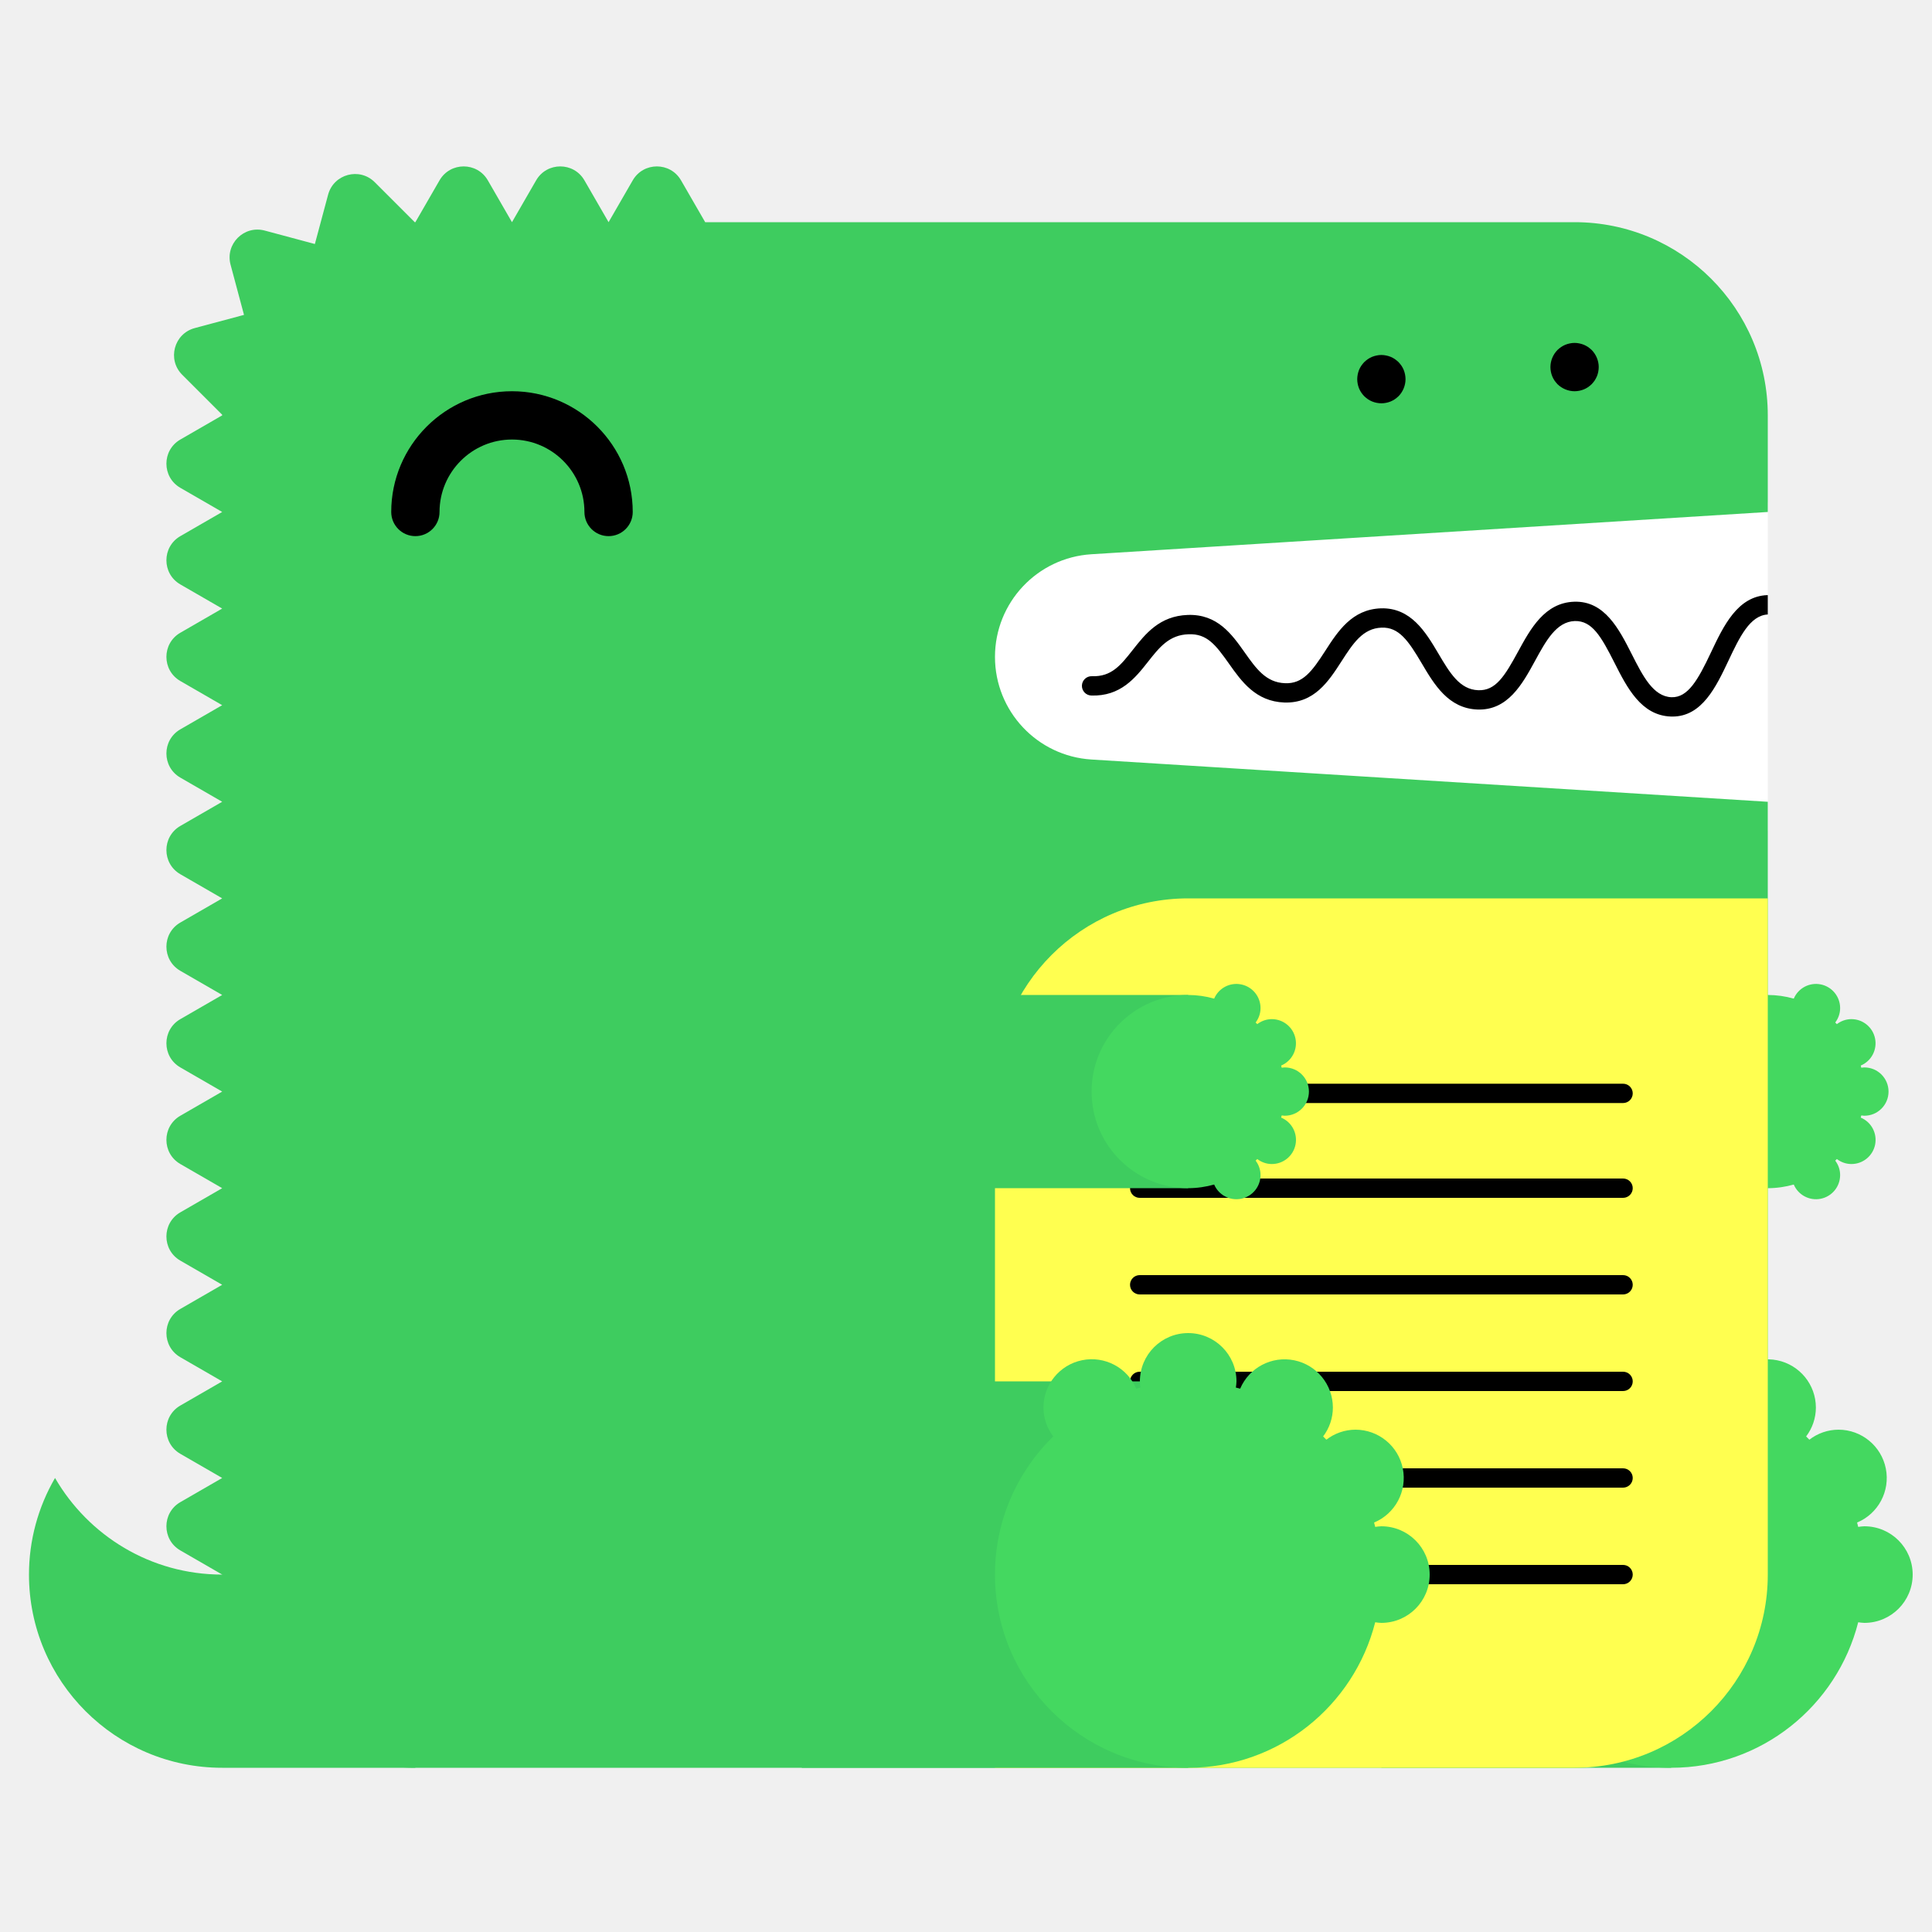
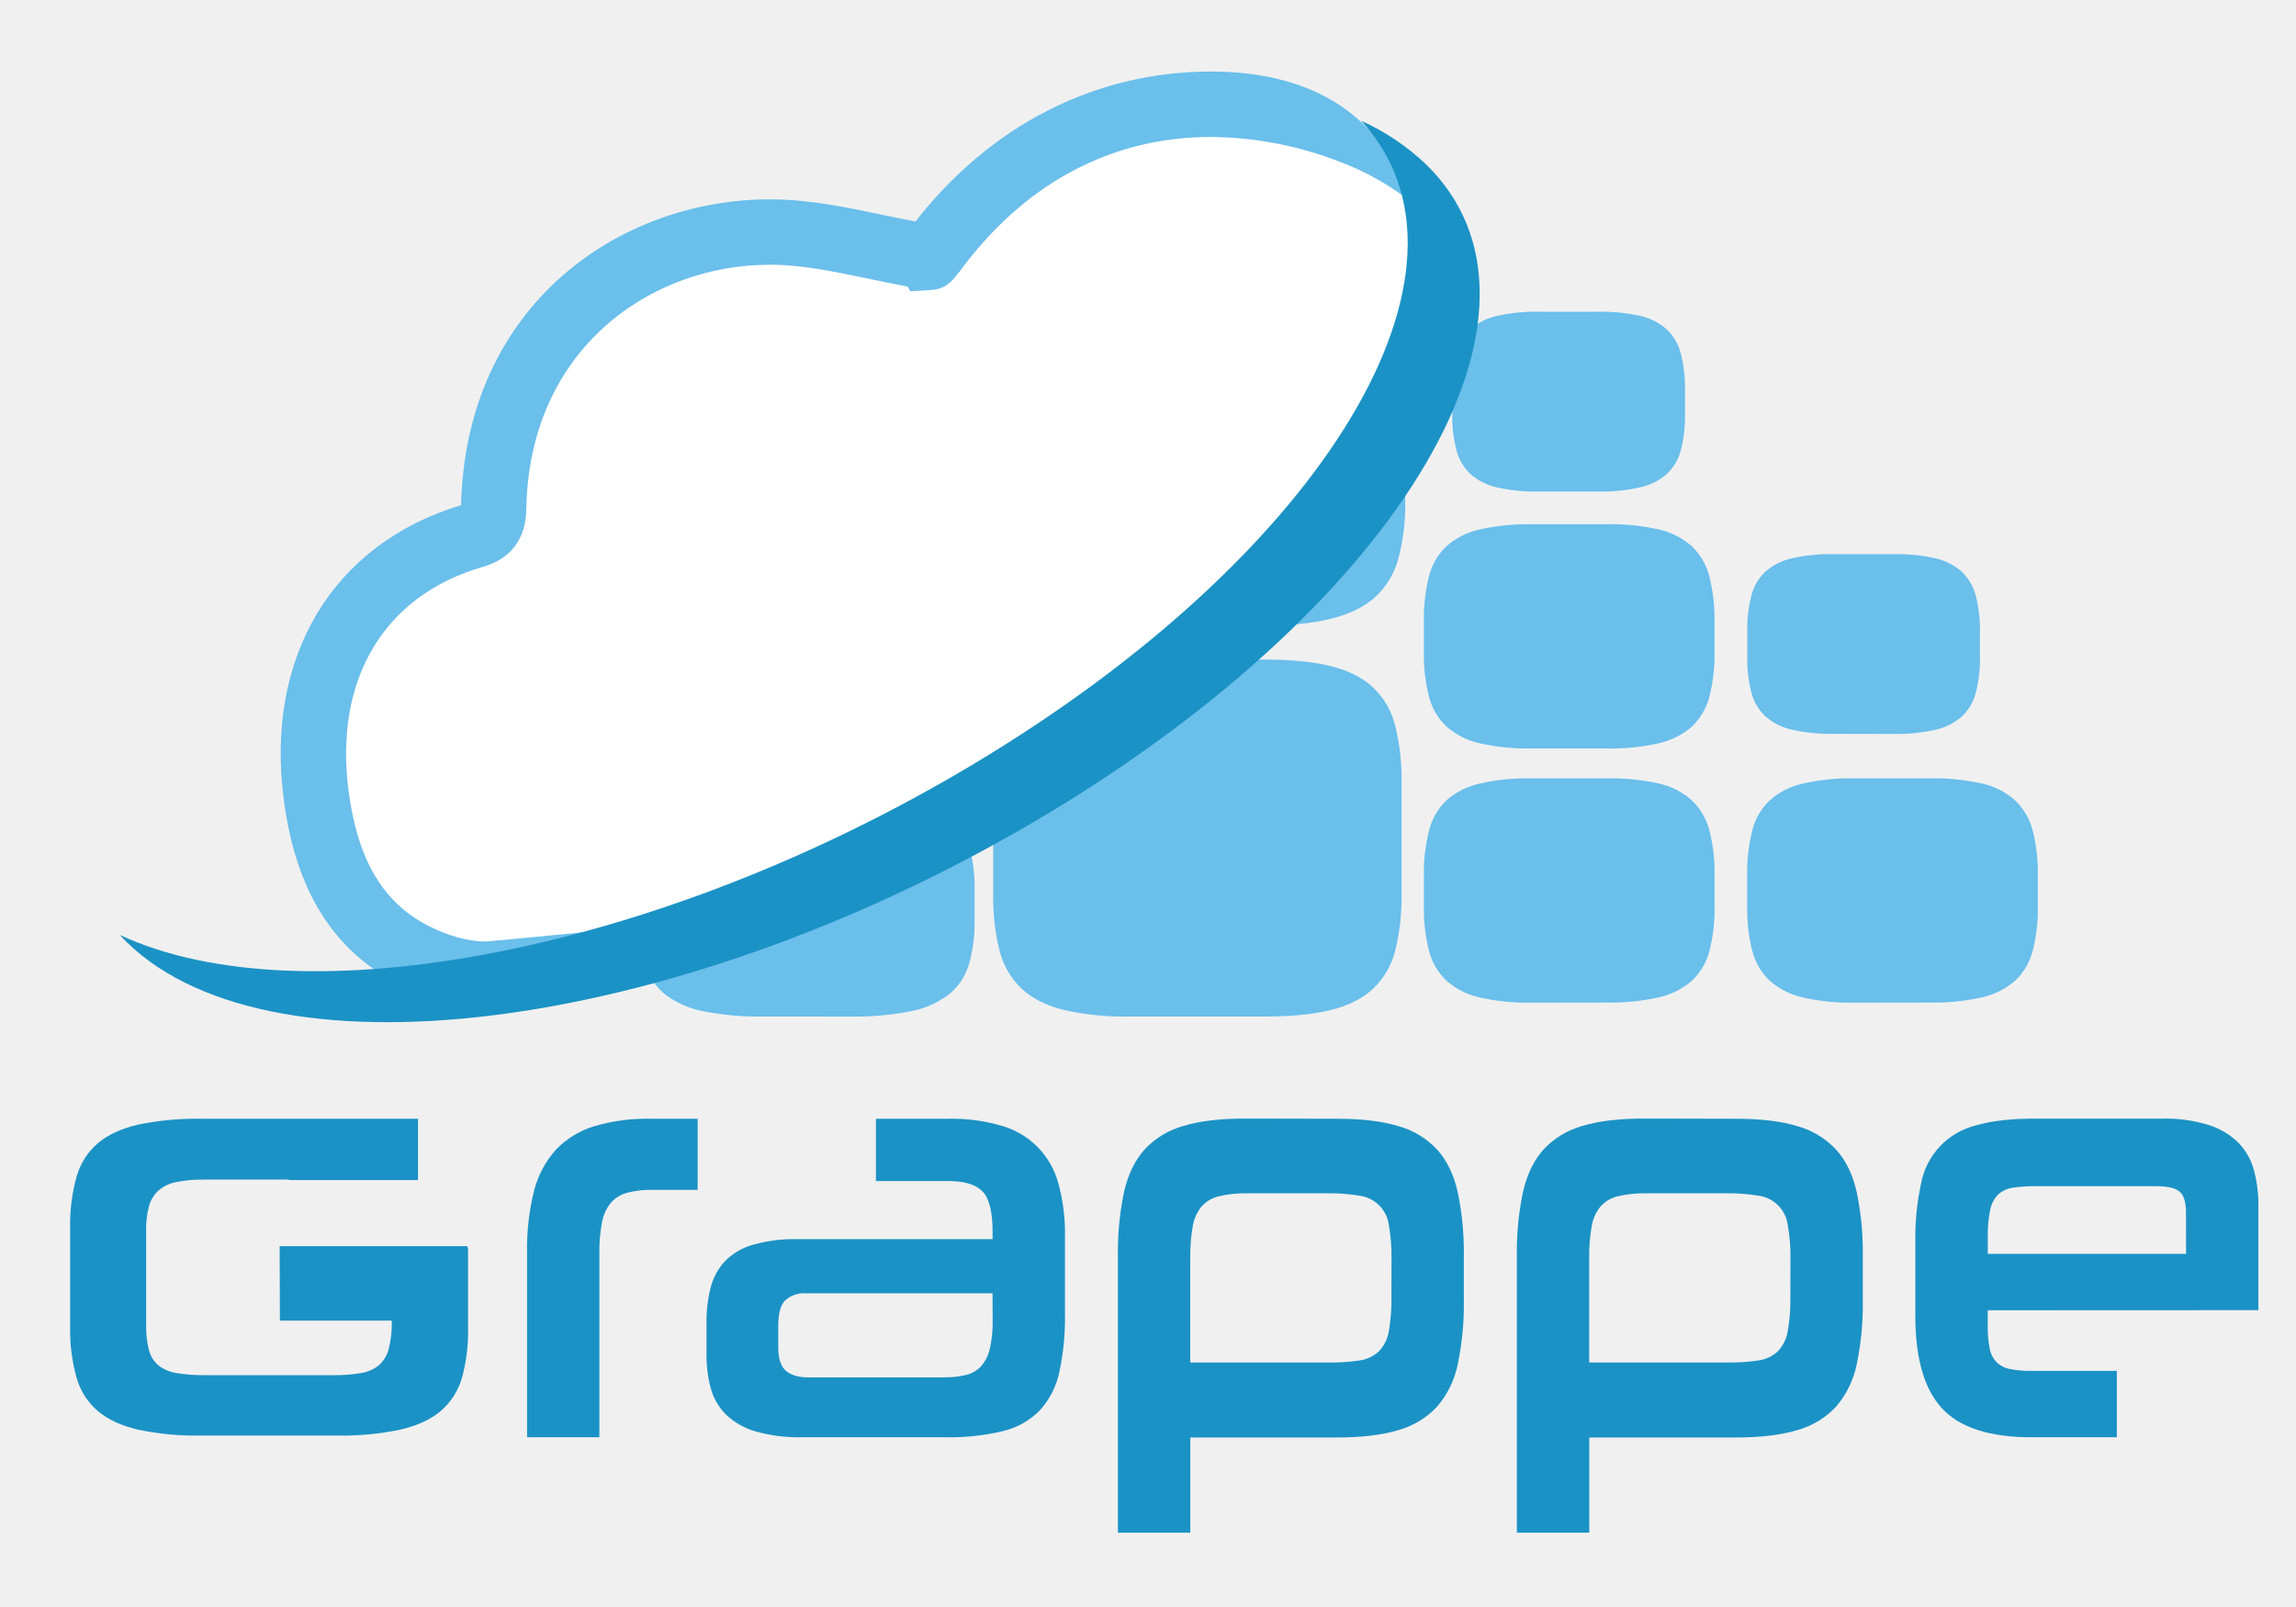
- <svg xmlns="http://www.w3.org/2000/svg" width="200" height="200" viewBox="0 0 200 200">
-   <g fill="none" fill-rule="evenodd">
-     <path fill="#FFF" d="M99 52h84v34H99z" />
-     <path d="M23 163c-7.398 0-13.843-4.027-17.303-10A19.886 19.886 0 0 0 3 163c0 11.046 8.954 20 20 20h20v-20H23z" fill="#3ECC5F" />
-     <path d="M112.98 57.376L183 53V43c0-11.046-8.954-20-20-20H73l-2.5-4.33c-1.112-1.925-3.889-1.925-5 0L63 23l-2.5-4.33c-1.111-1.925-3.889-1.925-5 0L53 23l-2.5-4.33c-1.111-1.925-3.889-1.925-5 0L43 23c-.022 0-.042.003-.065.003l-4.142-4.141c-1.57-1.571-4.252-.853-4.828 1.294l-1.369 5.104-5.192-1.392c-2.148-.575-4.111 1.389-3.535 3.536l1.39 5.193-5.102 1.367c-2.148.576-2.867 3.259-1.296 4.83l4.142 4.142c0 .021-.003.042-.003.064l-4.33 2.5c-1.925 1.111-1.925 3.889 0 5L23 53l-4.33 2.5c-1.925 1.111-1.925 3.889 0 5L23 63l-4.33 2.5c-1.925 1.111-1.925 3.889 0 5L23 73l-4.33 2.5c-1.925 1.111-1.925 3.889 0 5L23 83l-4.33 2.5c-1.925 1.111-1.925 3.889 0 5L23 93l-4.33 2.5c-1.925 1.111-1.925 3.889 0 5L23 103l-4.33 2.5c-1.925 1.111-1.925 3.889 0 5L23 113l-4.33 2.5c-1.925 1.111-1.925 3.889 0 5L23 123l-4.33 2.5c-1.925 1.111-1.925 3.889 0 5L23 133l-4.33 2.5c-1.925 1.111-1.925 3.889 0 5L23 143l-4.33 2.5c-1.925 1.111-1.925 3.889 0 5L23 153l-4.33 2.5c-1.925 1.111-1.925 3.889 0 5L23 163c0 11.046 8.954 20 20 20h120c11.046 0 20-8.954 20-20V83l-70.02-4.376A10.645 10.645 0 0 1 103 68c0-5.621 4.37-10.273 9.98-10.624" fill="#3ECC5F" />
-     <path fill="#3ECC5F" d="M143 183h30v-40h-30z" />
-     <path d="M193 158c-.219 0-.428.037-.639.064-.038-.15-.074-.301-.116-.451A5 5 0 0 0 190.32 148a4.96 4.96 0 0 0-3.016 1.036 26.531 26.531 0 0 0-.335-.336 4.955 4.955 0 0 0 1.011-2.987 5 5 0 0 0-9.599-1.959c-.148-.042-.297-.077-.445-.115.027-.211.064-.42.064-.639a5 5 0 0 0-5-5 5 5 0 0 0-5 5c0 .219.037.428.064.639-.148.038-.297.073-.445.115a4.998 4.998 0 0 0-9.599 1.959c0 1.125.384 2.151 1.011 2.987-3.717 3.632-6.031 8.693-6.031 14.3 0 11.046 8.954 20 20 20 9.339 0 17.16-6.41 19.361-15.064.211.027.42.064.639.064a5 5 0 0 0 5-5 5 5 0 0 0-5-5" fill="#44D860" />
-     <path fill="#3ECC5F" d="M153 123h30v-20h-30z" />
-     <path d="M193 115.5a2.5 2.5 0 1 0 0-5c-.109 0-.214.019-.319.032-.02-.075-.037-.15-.058-.225a2.501 2.501 0 0 0-.963-4.807c-.569 0-1.088.197-1.508.518a6.653 6.653 0 0 0-.168-.168c.314-.417.506-.931.506-1.494a2.5 2.5 0 0 0-4.8-.979A9.987 9.987 0 0 0 183 103c-5.522 0-10 4.478-10 10s4.478 10 10 10c.934 0 1.833-.138 2.69-.377a2.5 2.5 0 0 0 4.8-.979c0-.563-.192-1.077-.506-1.494.057-.055.113-.111.168-.168.42.321.939.518 1.508.518a2.5 2.5 0 0 0 .963-4.807c.021-.074.038-.15.058-.225.105.013.21.032.319.032" fill="#44D860" />
-     <path d="M63 55.5a2.5 2.5 0 0 1-2.5-2.5c0-4.136-3.364-7.5-7.5-7.5s-7.5 3.364-7.5 7.5a2.5 2.5 0 1 1-5 0c0-6.893 5.607-12.5 12.5-12.5S65.5 46.107 65.5 53a2.5 2.5 0 0 1-2.5 2.5" fill="#000" />
-     <path d="M103 183h60c11.046 0 20-8.954 20-20V93h-60c-11.046 0-20 8.954-20 20v70z" fill="#FFFF50" />
-     <path d="M168.02 124h-50.04a1 1 0 1 1 0-2h50.04a1 1 0 1 1 0 2m0 20h-50.04a1 1 0 1 1 0-2h50.04a1 1 0 1 1 0 2m0 20h-50.04a1 1 0 1 1 0-2h50.04a1 1 0 1 1 0 2m0-49.814h-50.04a1 1 0 1 1 0-2h50.04a1 1 0 1 1 0 2m0 19.814h-50.04a1 1 0 1 1 0-2h50.04a1 1 0 1 1 0 2m0 20h-50.04a1 1 0 1 1 0-2h50.04a1 1 0 1 1 0 2M183 61.611c-.012 0-.022-.006-.034-.005-3.09.105-4.552 3.196-5.842 5.923-1.346 2.85-2.387 4.703-4.093 4.647-1.889-.068-2.969-2.202-4.113-4.46-1.314-2.594-2.814-5.536-5.963-5.426-3.046.104-4.513 2.794-5.807 5.167-1.377 2.528-2.314 4.065-4.121 3.994-1.927-.07-2.951-1.805-4.136-3.813-1.321-2.236-2.848-4.75-5.936-4.664-2.994.103-4.465 2.385-5.763 4.4-1.373 2.13-2.335 3.428-4.165 3.351-1.973-.07-2.992-1.51-4.171-3.177-1.324-1.873-2.816-3.993-5.895-3.89-2.928.1-4.399 1.97-5.696 3.618-1.232 1.564-2.194 2.802-4.229 2.724a1 1 0 0 0-.072 2c3.017.101 4.545-1.8 5.872-3.487 1.177-1.496 2.193-2.787 4.193-2.855 1.926-.082 2.829 1.115 4.195 3.045 1.297 1.834 2.769 3.914 5.731 4.021 3.103.104 4.596-2.215 5.918-4.267 1.182-1.834 2.202-3.417 4.15-3.484 1.793-.067 2.769 1.35 4.145 3.681 1.297 2.197 2.766 4.686 5.787 4.796 3.125.108 4.634-2.62 5.949-5.035 1.139-2.088 2.214-4.06 4.119-4.126 1.793-.042 2.728 1.595 4.111 4.33 1.292 2.553 2.757 5.445 5.825 5.556l.169.003c3.064 0 4.518-3.075 5.805-5.794 1.139-2.41 2.217-4.68 4.067-4.773v-2z" fill="#000" />
-     <path fill="#3ECC5F" d="M83 183h40v-40H83z" />
-     <path d="M143 158c-.219 0-.428.037-.639.064-.038-.15-.074-.301-.116-.451A5 5 0 0 0 140.32 148a4.96 4.96 0 0 0-3.016 1.036 26.531 26.531 0 0 0-.335-.336 4.955 4.955 0 0 0 1.011-2.987 5 5 0 0 0-9.599-1.959c-.148-.042-.297-.077-.445-.115.027-.211.064-.42.064-.639a5 5 0 0 0-5-5 5 5 0 0 0-5 5c0 .219.037.428.064.639-.148.038-.297.073-.445.115a4.998 4.998 0 0 0-9.599 1.959c0 1.125.384 2.151 1.011 2.987-3.717 3.632-6.031 8.693-6.031 14.3 0 11.046 8.954 20 20 20 9.339 0 17.16-6.41 19.361-15.064.211.027.42.064.639.064a5 5 0 0 0 5-5 5 5 0 0 0-5-5" fill="#44D860" />
-     <path fill="#3ECC5F" d="M83 123h40v-20H83z" />
-     <path d="M133 115.5a2.5 2.5 0 1 0 0-5c-.109 0-.214.019-.319.032-.02-.075-.037-.15-.058-.225a2.501 2.501 0 0 0-.963-4.807c-.569 0-1.088.197-1.508.518a6.653 6.653 0 0 0-.168-.168c.314-.417.506-.931.506-1.494a2.5 2.5 0 0 0-4.8-.979A9.987 9.987 0 0 0 123 103c-5.522 0-10 4.478-10 10s4.478 10 10 10c.934 0 1.833-.138 2.69-.377a2.5 2.5 0 0 0 4.8-.979c0-.563-.192-1.077-.506-1.494.057-.055.113-.111.168-.168.42.321.939.518 1.508.518a2.5 2.5 0 0 0 .963-4.807c.021-.074.038-.15.058-.225.105.013.21.032.319.032" fill="#44D860" />
-     <path d="M143 41.75c-.16 0-.33-.02-.49-.05a2.52 2.52 0 0 1-.47-.14c-.15-.06-.29-.14-.431-.23-.13-.09-.259-.2-.38-.31-.109-.12-.219-.24-.309-.38s-.17-.28-.231-.43a2.619 2.619 0 0 1-.189-.96c0-.16.02-.33.05-.49.03-.16.08-.31.139-.47.061-.15.141-.29.231-.43.09-.13.2-.26.309-.38.121-.11.25-.22.38-.31.141-.09.281-.17.431-.23.149-.06.31-.11.47-.14.32-.07.65-.07.98 0 .159.03.32.08.47.14.149.06.29.14.43.23.13.09.259.2.38.31.11.12.22.25.31.38.09.14.17.28.23.43.06.16.11.31.14.47.029.16.05.33.05.49 0 .66-.271 1.31-.73 1.77-.121.11-.25.22-.38.31-.14.09-.281.17-.43.23a2.565 2.565 0 0 1-.96.19m20-1.25c-.66 0-1.3-.27-1.771-.73a3.802 3.802 0 0 1-.309-.38c-.09-.14-.17-.28-.231-.43a2.619 2.619 0 0 1-.189-.96c0-.66.27-1.3.729-1.77.121-.11.25-.22.38-.31.141-.09.281-.17.431-.23.149-.06.31-.11.47-.14.32-.07.66-.07.98 0 .159.03.32.08.47.14.149.06.29.14.43.23.13.09.259.2.38.31.459.47.73 1.11.73 1.77 0 .16-.021.33-.05.49-.03.16-.08.32-.14.47-.07.15-.14.29-.23.43-.09.13-.2.26-.31.38-.121.11-.25.22-.38.31-.14.09-.281.17-.43.23a2.565 2.565 0 0 1-.96.19" fill="#000" />
-   </g>
+ <svg xmlns="http://www.w3.org/2000/svg" id="Calque_4" data-name="Calque 4" viewBox="0 0 779.96 545.97">
+   <defs>
+     <style>.cls-1{fill:#6abfeb;}.cls-2{fill:#fff;}.cls-3{fill:#1b92c5;}</style>
+   </defs>
+   <path class="cls-1" d="M259.38,345.37a97.92,97.92,0,0,1-20.27-1.76,31.35,31.35,0,0,1-13-5.62,20.79,20.79,0,0,1-6.89-10.12,50.49,50.49,0,0,1-2-15.39V302.22a51.22,51.22,0,0,1,2-15.47,20.73,20.73,0,0,1,6.89-10.18,31.22,31.22,0,0,1,13-5.63,97.92,97.92,0,0,1,20.27-1.76h29.36a99,99,0,0,1,20.44,1.76,30.69,30.69,0,0,1,13,5.7,21.16,21.16,0,0,1,6.89,10.25,51.24,51.24,0,0,1,2,15.46v10.13a50.49,50.49,0,0,1-2,15.39A20.79,20.79,0,0,1,322.16,338a31.41,31.41,0,0,1-13,5.62,99,99,0,0,1-20.44,1.76Z" />
+   <path class="cls-1" d="M383.64,345.37a93.5,93.5,0,0,1-22.23-2.23q-8.9-2.22-14.23-7.11a26.84,26.84,0,0,1-7.56-12.8,73.16,73.16,0,0,1-2.22-19.47V265.7a73.38,73.38,0,0,1,2.22-19.38,26.85,26.85,0,0,1,7.56-12.89q5.34-4.89,14.23-7.11a93.5,93.5,0,0,1,22.23-2.23h46.05q13.51,0,22.4,2.23t14.23,7.11a26.77,26.77,0,0,1,7.56,12.89,73.38,73.38,0,0,1,2.22,19.38v38.06a73.16,73.16,0,0,1-2.22,19.47,26.76,26.76,0,0,1-7.56,12.8q-5.32,4.89-14.23,7.11t-22.4,2.23Z" />
+   <path class="cls-1" d="M383.64,212.12q-13.35,0-22.23-2.22t-14.23-7.11A26.87,26.87,0,0,1,339.62,190a73.06,73.06,0,0,1-2.22-19.47v-38a73.28,73.28,0,0,1,2.22-19.38,26.88,26.88,0,0,1,7.56-12.9q5.34-4.89,14.23-7.11t22.23-2.22h46.05q13.51,0,22.4,2.22t14.23,7.11a26.81,26.81,0,0,1,7.56,12.9,73.28,73.28,0,0,1,2.22,19.38v38A73.06,73.06,0,0,1,473.88,190a26.8,26.8,0,0,1-7.56,12.81q-5.32,4.89-14.23,7.11t-22.4,2.22Z" />
+   <path class="cls-1" d="M520.28,340.65a74,74,0,0,1-17.57-1.75,25.5,25.5,0,0,1-11.25-5.63,21.09,21.09,0,0,1-6-10.11,57.85,57.85,0,0,1-1.76-15.4V297.5A58.64,58.64,0,0,1,485.49,282a21.16,21.16,0,0,1,6-10.19,25.38,25.38,0,0,1,11.25-5.62,74,74,0,0,1,17.57-1.75h25.44a74.79,74.79,0,0,1,17.71,1.75,25.06,25.06,0,0,1,11.24,5.69,21.67,21.67,0,0,1,6,10.26,59.08,59.08,0,0,1,1.75,15.47v10.11a58.3,58.3,0,0,1-1.75,15.4,21.18,21.18,0,0,1-6,10.11,25.51,25.51,0,0,1-11.24,5.63,74.79,74.79,0,0,1-17.71,1.75Z" />
+   <path class="cls-1" d="M520.28,254.29a73.41,73.41,0,0,1-17.57-1.76,25.38,25.38,0,0,1-11.25-5.62,21.07,21.07,0,0,1-6-10.12,57.77,57.77,0,0,1-1.76-15.39V211.14a58.59,58.59,0,0,1,1.76-15.46,21.11,21.11,0,0,1,6-10.19,25.38,25.38,0,0,1,11.25-5.62,73.93,73.93,0,0,1,17.57-1.76h25.44a74.73,74.73,0,0,1,17.71,1.76,25.06,25.06,0,0,1,11.24,5.69,21.67,21.67,0,0,1,6,10.26,59.05,59.05,0,0,1,1.75,15.46V221.4a58.22,58.22,0,0,1-1.75,15.39,21.16,21.16,0,0,1-6,10.12,25.4,25.4,0,0,1-11.24,5.62,74.21,74.21,0,0,1-17.71,1.76Z" />
+   <path class="cls-1" d="M630.08,340.65a74,74,0,0,1-17.57-1.75,25.46,25.46,0,0,1-11.24-5.63,21.1,21.1,0,0,1-6-10.11,57.89,57.89,0,0,1-1.75-15.4V297.5A58.68,58.68,0,0,1,595.29,282a21.17,21.17,0,0,1,6-10.19,25.34,25.34,0,0,1,11.24-5.62,74,74,0,0,1,17.57-1.75h25.44a74.79,74.79,0,0,1,17.71,1.75,25.15,25.15,0,0,1,11.25,5.69,21.66,21.66,0,0,1,6,10.26,58.62,58.62,0,0,1,1.76,15.47v10.11a57.85,57.85,0,0,1-1.76,15.4,21.16,21.16,0,0,1-6,10.11,25.61,25.61,0,0,1-11.25,5.63,74.79,74.79,0,0,1-17.71,1.75Z" />
+   <path class="cls-1" d="M522.62,167a59.08,59.08,0,0,1-14.08-1.41,20.4,20.4,0,0,1-9-4.51,16.85,16.85,0,0,1-4.78-8.11,46.19,46.19,0,0,1-1.41-12.34v-8.22A46.85,46.85,0,0,1,494.74,120a16.9,16.9,0,0,1,4.78-8.17,20.5,20.5,0,0,1,9-4.5,59.08,59.08,0,0,1,14.08-1.41H543a59.79,59.79,0,0,1,14.19,1.41,20.1,20.1,0,0,1,9,4.56,17.35,17.35,0,0,1,4.79,8.22,47,47,0,0,1,1.41,12.39v8.11A46.19,46.19,0,0,1,571,152.93a16.94,16.94,0,0,1-4.79,8.11,20.36,20.36,0,0,1-9,4.51A59.79,59.79,0,0,1,543,167Z" />
+   <path class="cls-1" d="M622.82,249.32a59.2,59.2,0,0,1-14.08-1.41,20.36,20.36,0,0,1-9-4.51,16.89,16.89,0,0,1-4.79-8.11,46.2,46.2,0,0,1-1.4-12.33v-8.23a46.94,46.94,0,0,1,1.4-12.39,17,17,0,0,1,4.79-8.16,20.36,20.36,0,0,1,9-4.51,59.25,59.25,0,0,1,14.08-1.4h20.39a59.88,59.88,0,0,1,14.2,1.4,20.15,20.15,0,0,1,9,4.56,17.38,17.38,0,0,1,4.79,8.23,47.31,47.31,0,0,1,1.4,12.39V223a46.62,46.62,0,0,1-1.4,12.33,16.89,16.89,0,0,1-4.79,8.11,20.41,20.41,0,0,1-9,4.51,59.82,59.82,0,0,1-14.2,1.41Z" />
+   <path class="cls-1" d="M379.2,212.57q-14.37,0-23.84-2.28T340.22,203a27.3,27.3,0,0,1-8-13.13,72.21,72.21,0,0,1-2.37-20v-39A72.29,72.29,0,0,1,332.18,111a27.29,27.29,0,0,1,8-13.23q5.68-5,15.14-7.29t23.84-2.28h49q14.19,0,23.65,2.28T467,97.78A27.21,27.21,0,0,1,475,111a72.29,72.29,0,0,1,2.37,19.87v39a72.21,72.21,0,0,1-2.37,20A27.22,27.22,0,0,1,467,203q-5.69,5-15.14,7.29t-23.65,2.28Z" />
+   <path class="cls-2" d="M351.79,265.26A129.38,129.38,0,0,1,331,276.33q-8.82,3.51-15.61,3.23a20.93,20.93,0,0,1-12.11-4.31,44.36,44.36,0,0,1-10.2-11.76l-5.41-8.55a45.14,45.14,0,0,1-6.3-14.31,21.3,21.3,0,0,1,1.22-12.91q2.63-6.32,9.56-12.79a130.89,130.89,0,0,1,18.92-14.05l28.53-18a128.36,128.36,0,0,1,20.64-11q8.82-3.51,15.62-3.23A21,21,0,0,1,388,173a44.89,44.89,0,0,1,10.24,11.82l5.49,8.67A44.36,44.36,0,0,1,410,207.74a20.87,20.87,0,0,1-1.29,12.79q-2.65,6.25-9.6,12.73a129.77,129.77,0,0,1-18.76,14Z" />
+   <path class="cls-3" d="M179.05,488.3V425.61a80.54,80.54,0,0,1,2.3-20.77,33.23,33.23,0,0,1,7.34-14.07,29.94,29.94,0,0,1,13-8.09A63,63,0,0,1,221,380.09h16v24.15H221.63a31.41,31.41,0,0,0-8.59,1,11.25,11.25,0,0,0-5.53,3.4,14.77,14.77,0,0,0-3,6.58,51.78,51.78,0,0,0-.9,10.58v62.5Z" />
+   <path class="cls-3" d="M272.63,488.3a53.56,53.56,0,0,1-16-2,24.32,24.32,0,0,1-10-5.68,20.22,20.22,0,0,1-5.2-9A43.92,43.92,0,0,1,240,459.75V449.57a47.19,47.19,0,0,1,1.4-12.09,20.56,20.56,0,0,1,4.87-9,21.42,21.42,0,0,1,9.5-5.58A51.47,51.47,0,0,1,271,421h66.19v-2.4q0-10.38-3.46-13.87T322,401.25H297.56V380.09H322a60.49,60.49,0,0,1,18.24,2.39,27.72,27.72,0,0,1,19.31,19.66A63,63,0,0,1,361.77,420v26.34a87,87,0,0,1-1.9,19.78,27.76,27.76,0,0,1-6.6,13,26,26,0,0,1-12.55,7.09A77.76,77.76,0,0,1,321,488.3Zm64.54-48.91H273.63a9.58,9.58,0,0,0-6.78,2.29c-1.64,1.53-2.47,4.42-2.47,8.68v7.39q0,5.79,2.64,8t7.43,2.2h46.21a30.58,30.58,0,0,0,7.44-.79,10.39,10.39,0,0,0,5.11-2.91,13.12,13.12,0,0,0,3-5.89,39.21,39.21,0,0,0,1-9.77Z" />
+   <path class="cls-3" d="M454.22,380.09c8.36,0,15.28.82,20.79,2.5a28.24,28.24,0,0,1,13.2,8c3.31,3.66,5.64,8.48,7,14.47a100.75,100.75,0,0,1,2.06,22v14.58a99.33,99.33,0,0,1-2.06,21.86,31.84,31.84,0,0,1-7,14.38,28.4,28.4,0,0,1-13.2,8q-8.26,2.49-20.79,2.5H404.35v32.34H379.76V427a99.47,99.47,0,0,1,2.07-22q2.07-9,7-14.47a28.22,28.22,0,0,1,13.21-8c5.49-1.68,12.42-2.5,20.79-2.5ZM472.7,427.8a59.9,59.9,0,0,0-.9-11.58,11.56,11.56,0,0,0-10.07-10,59.06,59.06,0,0,0-10.65-.8h-27.4a38.23,38.23,0,0,0-9.58,1,11.34,11.34,0,0,0-5.94,3.5,14.35,14.35,0,0,0-3,6.78,59.28,59.28,0,0,0-.83,10.88v35.33h46.9a66.25,66.25,0,0,0,10.56-.69,12.23,12.23,0,0,0,6.6-3.09,12.89,12.89,0,0,0,3.39-6.79,61.18,61.18,0,0,0,.9-11.78Z" />
+   <path class="cls-3" d="M589.73,380.09c8.37,0,15.3.82,20.81,2.5a28.29,28.29,0,0,1,13.2,8q5,5.49,7,14.47a100.14,100.14,0,0,1,2.06,22v14.58a98.73,98.73,0,0,1-2.06,21.86,31.73,31.73,0,0,1-7,14.38,28.45,28.45,0,0,1-13.2,8q-8.26,2.49-20.81,2.5H539.88v32.34H515.29V427a99.53,99.53,0,0,1,2.06-22q2.07-9,7-14.47a28.32,28.32,0,0,1,13.21-8c5.5-1.68,12.44-2.5,20.79-2.5Zm18.5,47.71a58.88,58.88,0,0,0-.92-11.58,11.53,11.53,0,0,0-10.06-10,59,59,0,0,0-10.65-.8H559.2a38.23,38.23,0,0,0-9.58,1,11.34,11.34,0,0,0-5.94,3.5,14.35,14.35,0,0,0-3,6.78,58.41,58.41,0,0,0-.83,10.88v35.33h46.89a66.07,66.07,0,0,0,10.56-.69,12.2,12.2,0,0,0,6.6-3.09,12.74,12.74,0,0,0,3.38-6.79,60.14,60.14,0,0,0,.92-11.78Z" />
+   <path class="cls-3" d="M675.24,445.16v5a38.46,38.46,0,0,0,.66,8,9.11,9.11,0,0,0,2.4,4.7,8.87,8.87,0,0,0,4.62,2.29,35.25,35.25,0,0,0,7.18.6h29V488.3h-29q-21.3,0-30.37-9.79t-9.08-31.34v-25a87.45,87.45,0,0,1,1.9-19.86,25.11,25.11,0,0,1,19.05-20.06q7.77-2.21,19.65-2.2H734.5a49.12,49.12,0,0,1,15.92,2.2,24.72,24.72,0,0,1,10.08,6.09,21.39,21.39,0,0,1,5.21,9.38,45.78,45.78,0,0,1,1.48,11.87v35.53ZM742.59,412c0-3.6-.75-6-2.23-7.2s-4.09-1.8-7.83-1.8H691.58a49.61,49.61,0,0,0-7.76.51,9.12,9.12,0,0,0-5,2.29,10.22,10.22,0,0,0-2.73,5.19,40.52,40.52,0,0,0-.83,9.19V426h67.35Z" />
+   <path class="cls-3" d="M158.85,423.38H95l.08,25.3h38v.22a35.22,35.22,0,0,1-1,9.31,11.16,11.16,0,0,1-3.34,5.6,12.69,12.69,0,0,1-6.06,2.68,50.17,50.17,0,0,1-9.23.71H69.46a52.75,52.75,0,0,1-9.48-.71,13.35,13.35,0,0,1-6.16-2.6,10.06,10.06,0,0,1-3.24-5.29,33.46,33.46,0,0,1-.94-8.75V418.13a30.42,30.42,0,0,1,.94-8.22,11.24,11.24,0,0,1,3.17-5.36,12.76,12.76,0,0,1,6-2.92,44.88,44.88,0,0,1,9.66-.87h28.7v.16H142V380.09h-8.49v0H98.16v0H68.27a97.44,97.44,0,0,0-21.37,2q-8.55,2-13.67,6.32A23.32,23.32,0,0,0,26,399.82,60,60,0,0,0,23.83,417v33.77A59.88,59.88,0,0,0,26,468.06a23.31,23.31,0,0,0,7.26,11.36q5.13,4.33,13.67,6.31a96.16,96.16,0,0,0,21.37,2h46a98.22,98.22,0,0,0,21.62-2q8.63-2,13.76-6.31a23.47,23.47,0,0,0,7.27-11.36A60.26,60.26,0,0,0,159,450.78V424h-.18Z" />
+   <path class="cls-2" d="M411.35,46.52c-32.9,0-61.7,14.88-83.41,43.07l-1.87,2.48-.11.15-1.41,1.86,0,0c-2.17,2.6-4.31,4.23-8.2,4.46l-7.09.42-.84-1.56c-4.43-.83-8.72-1.73-12.92-2.6-11.82-2.46-23-4.79-33.6-4.84h-.4c-40.21,0-81.52,28.35-82.67,82.53-.09,3.95-.35,16-14.8,20.13-33.52,9.68-50.56,38.16-45.58,76.19,3,23.22,11.57,37.71,26.83,45.63,6.69,3.46,13.87,5.46,19.67,5.48l36.59.1c9.68-3,20.33-5.19,31.57-7.47,24.94-5,53.22-10.77,79.47-28.17,45.57-30.2,87.38-55.08,116.81-82.65C527.43,109.78,476.6,72.86,477,68.61a8.83,8.83,0,0,0-.08-1.86,90.14,90.14,0,0,0-21.56-11.69A123.31,123.31,0,0,0,411.35,46.52Z" />
+   <path class="cls-1" d="M233.07,312.52c-11.24,2.28-68.16,7.37-68.16,7.37-5.8,0-13-2-19.67-5.48C130,306.49,121.46,292,118.41,268.78c-5-38,12.06-66.51,45.58-76.19,14.45-4.16,14.71-16.18,14.8-20.13,1.15-54.18,42.46-82.53,82.67-82.53h.4c10.61,0,21.78,2.38,33.6,4.84,4.2.87,8.49,1.77,12.92,2.6l.84,1.56,7.09-.42c3.89-.23,6-1.86,8.2-4.46l0,0L326,92.22l.11-.15,1.87-2.48c21.71-28.19,50.51-43.07,83.41-43.07a123.31,123.31,0,0,1,44,8.54,90.14,90.14,0,0,1,21.56,11.69c-1-7.93-13-42.44-65.57-42.44-39.18,0-74.71,18.07-100.38,50.94-3.72-.71-7.39-1.48-11-2.22-12.94-2.7-25.17-5.25-38-5.3h-.5c-50.92,0-103.23,35.69-104.87,103.9C113.06,184.77,90,223,96.4,271.67c4,30.63,16.64,51.06,38.62,62.45,9.87,5.12,20.46,7.95,29.82,8C164.84,342.1,258,307.48,233.07,312.52Z" />
+   <path class="cls-3" d="M484.4,55.81a79.38,79.38,0,0,0-22-14.78c46.08,49.9-11.84,146.77-131.64,218.53-107.16,64.21-228.14,86.93-290.1,58.07.79.86,1.61,1.71,2.46,2.53,50.5,49.09,190.22,29.71,312.07-43.29S534.9,104.9,484.4,55.81Z" />
</svg>
